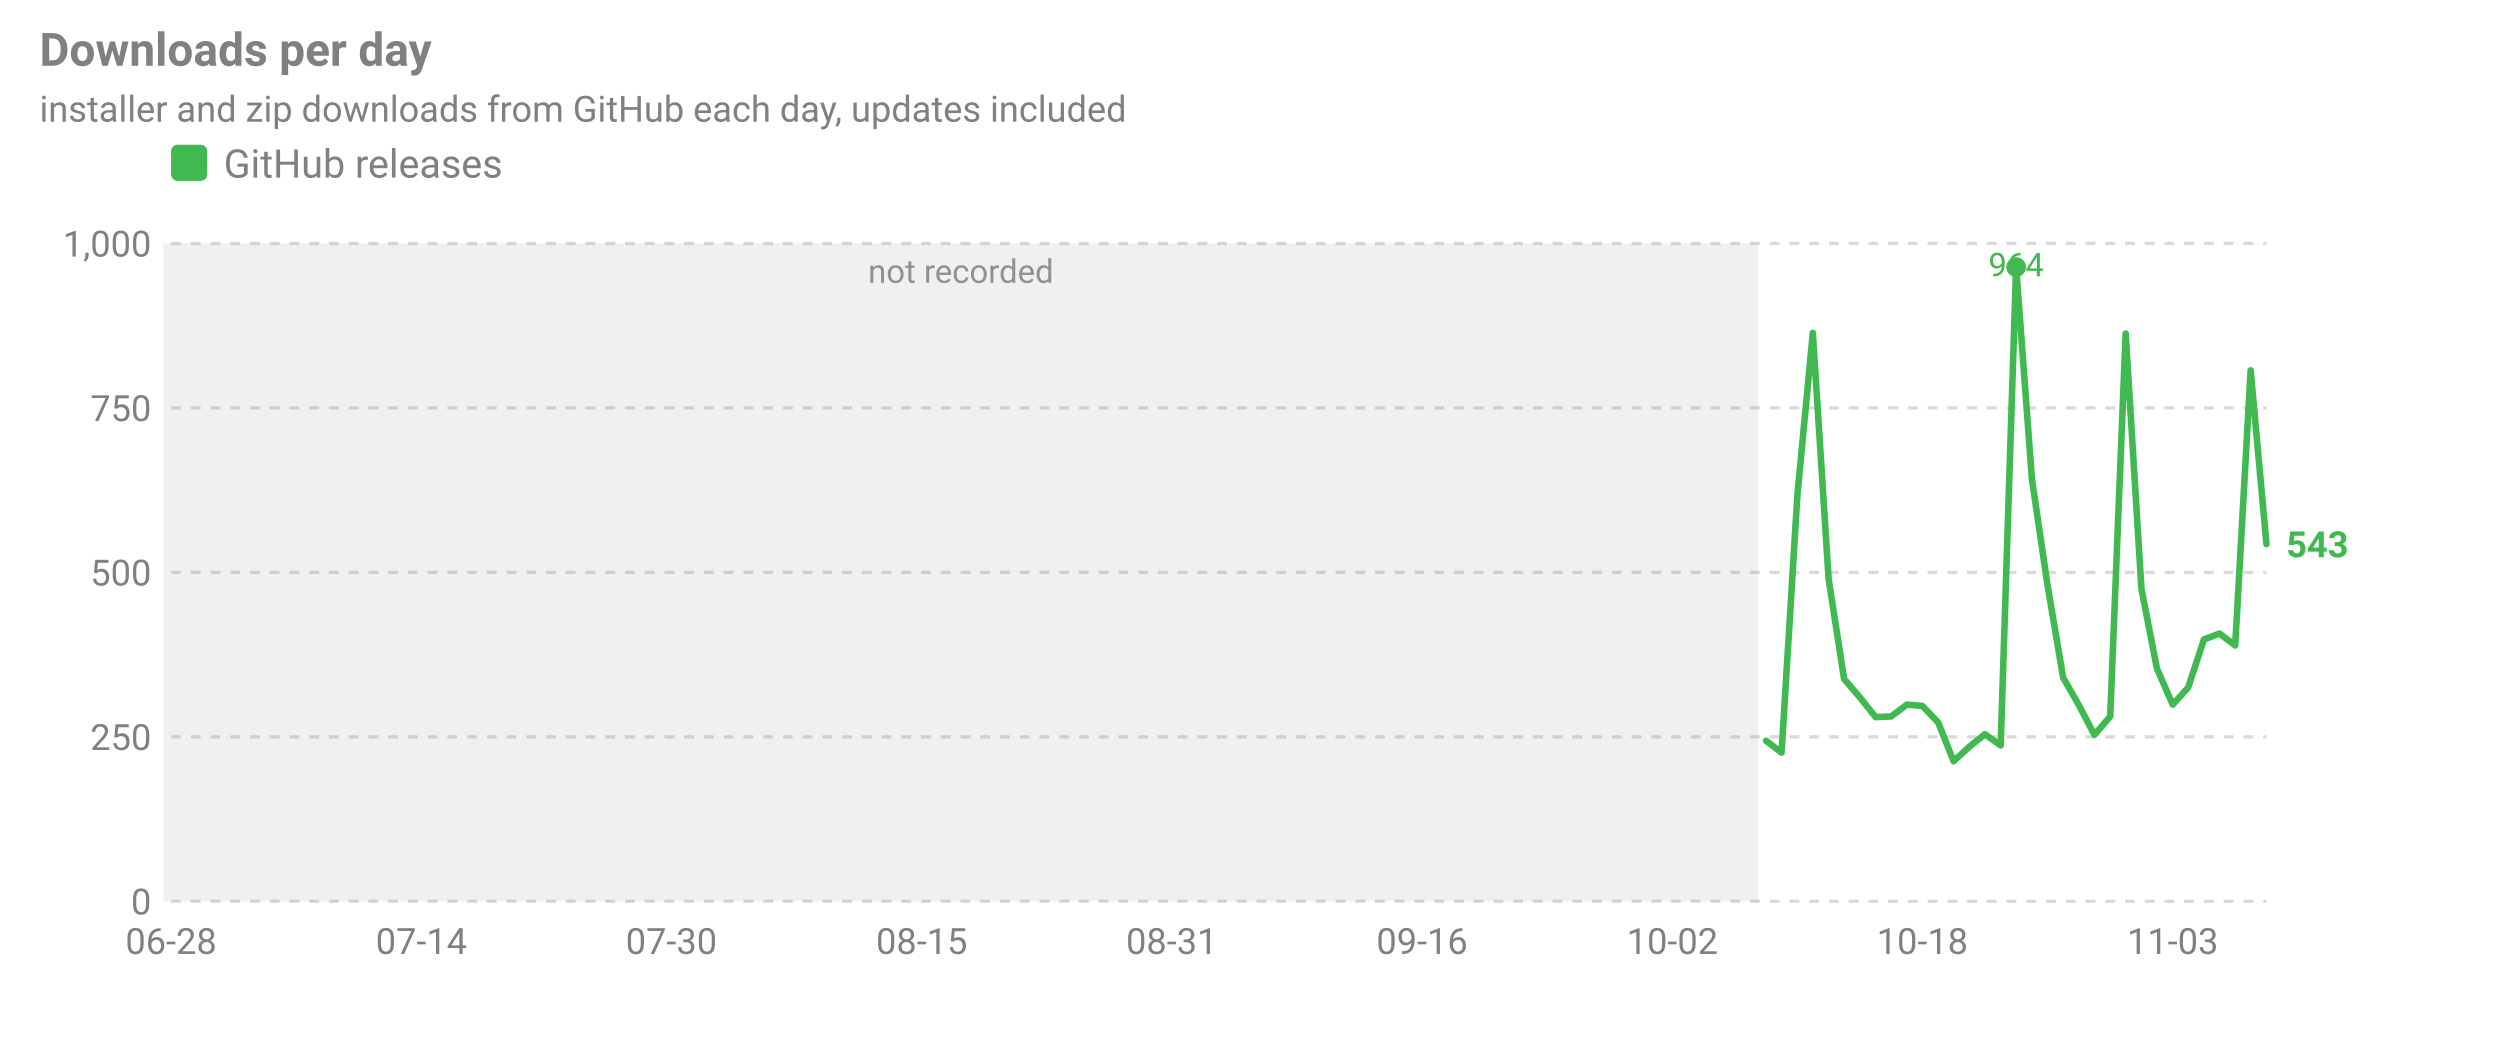
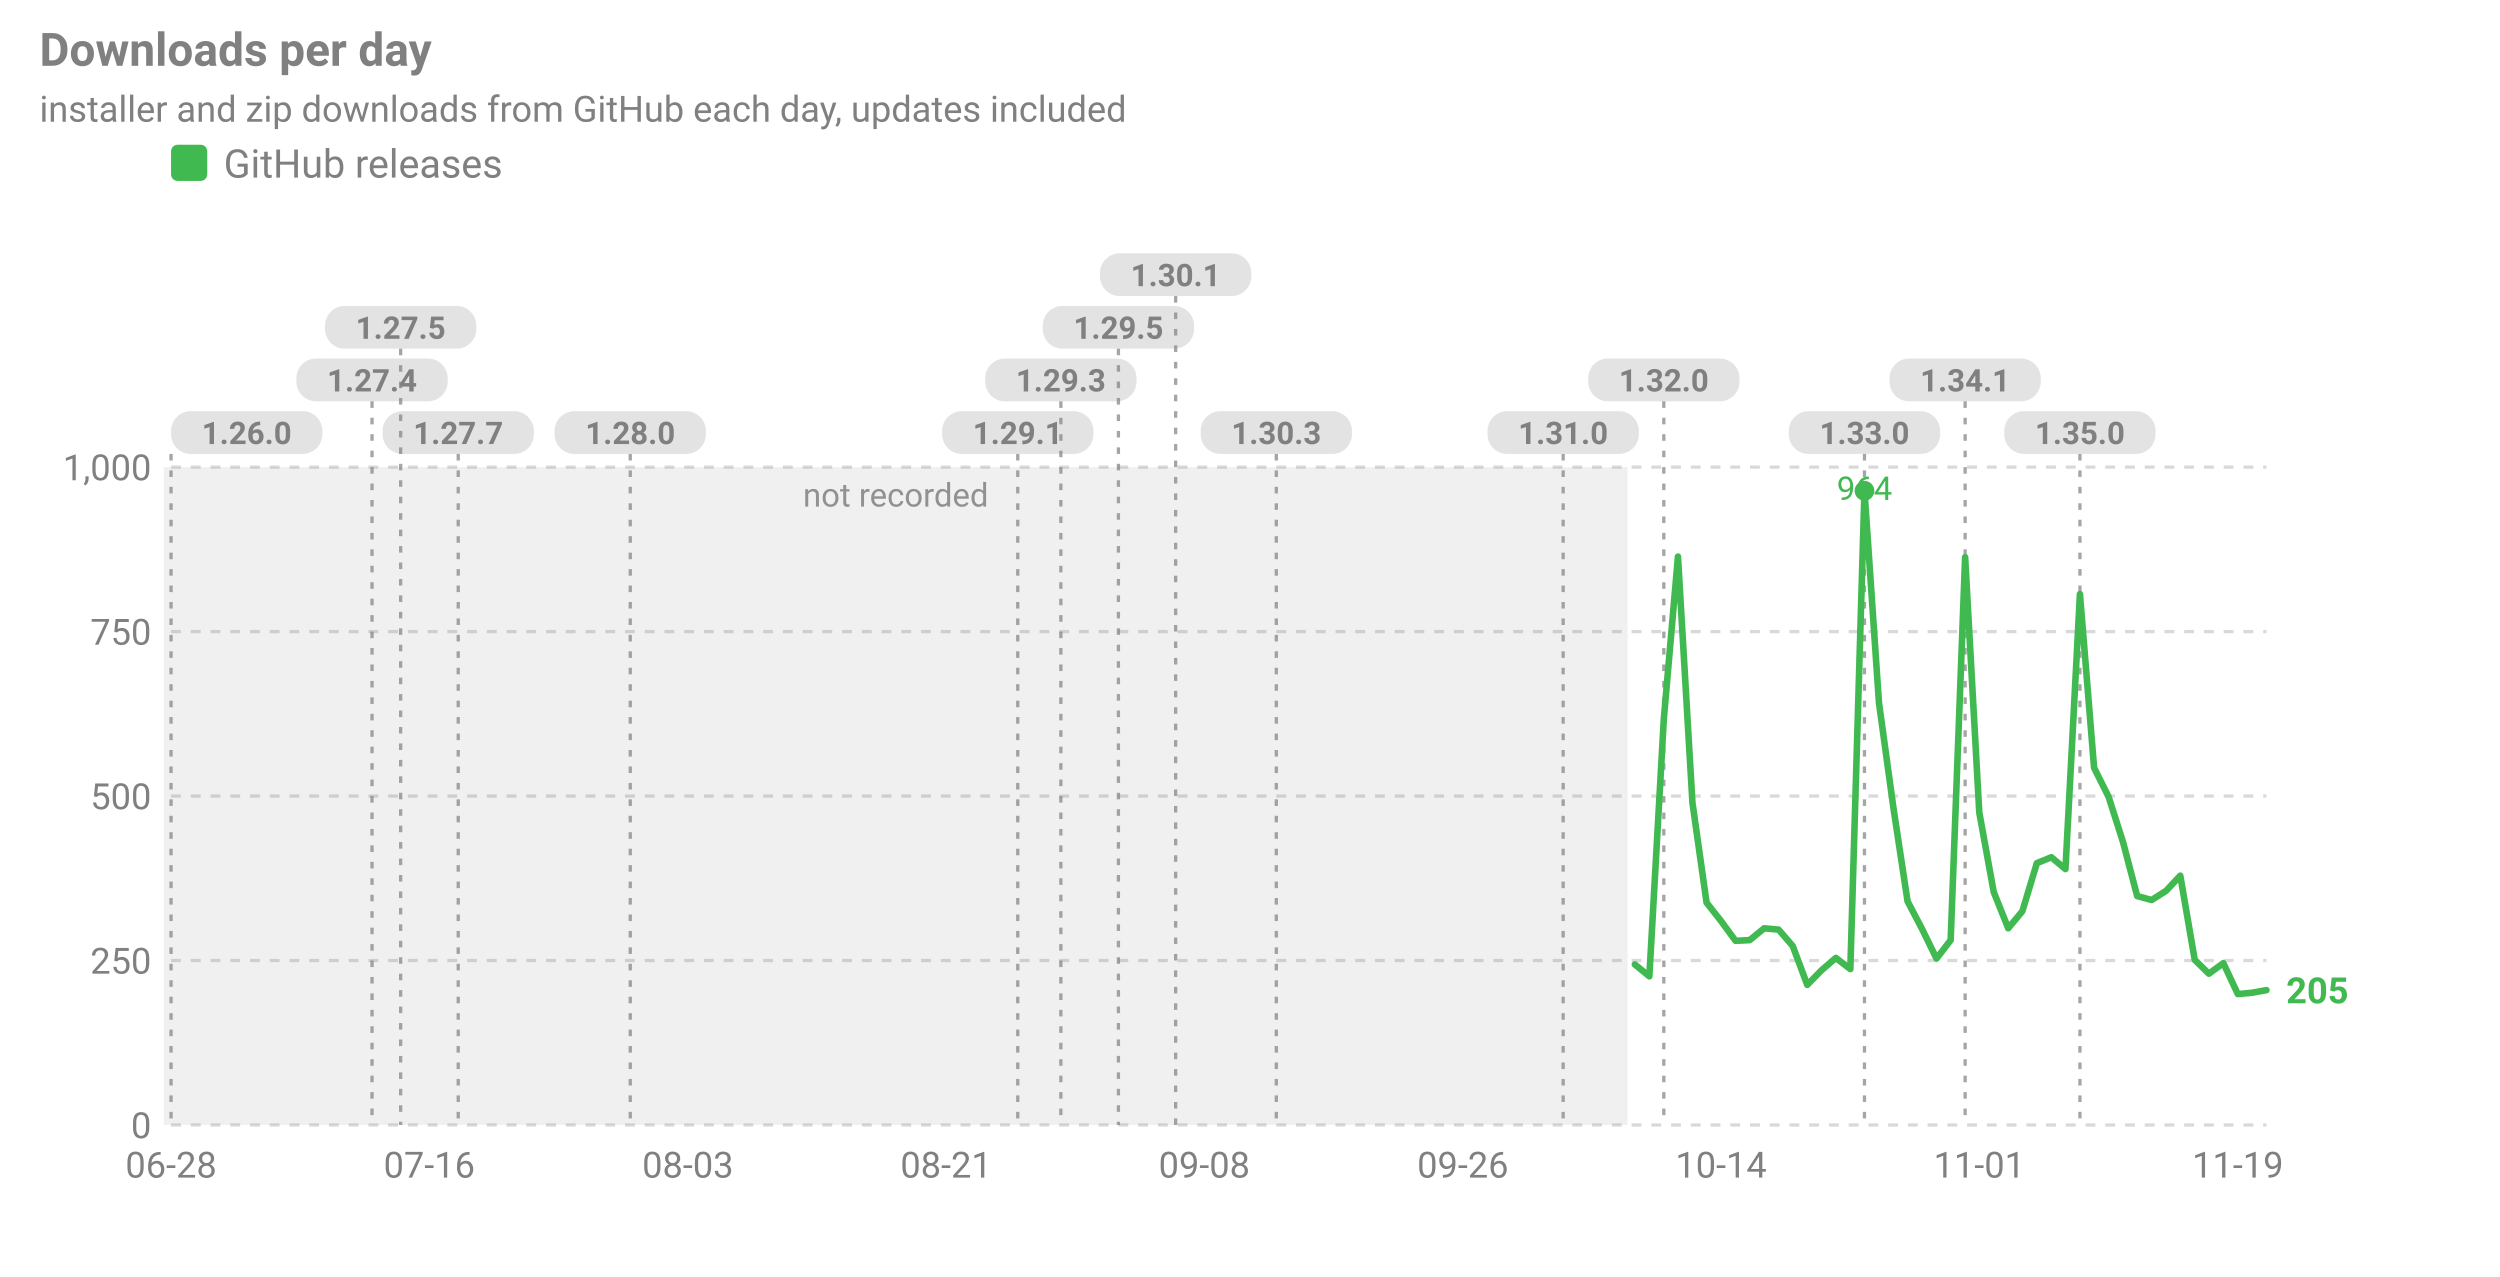
- <svg xmlns="http://www.w3.org/2000/svg" width="760" height="320" viewBox="0 0 760 320" role="img" aria-label="Downloads per day" data-chart="{&quot;bottom&quot;:274,&quot;labels&quot;:[&quot;06-28&quot;,&quot;06-29&quot;,&quot;06-30&quot;,&quot;07-01&quot;,&quot;07-02&quot;,&quot;07-03&quot;,&quot;07-04&quot;,&quot;07-05&quot;,&quot;07-06&quot;,&quot;07-07&quot;,&quot;07-08&quot;,&quot;07-09&quot;,&quot;07-10&quot;,&quot;07-11&quot;,&quot;07-12&quot;,&quot;07-13&quot;,&quot;07-14&quot;,&quot;07-15&quot;,&quot;07-16&quot;,&quot;07-17&quot;,&quot;07-18&quot;,&quot;07-19&quot;,&quot;07-20&quot;,&quot;07-21&quot;,&quot;07-22&quot;,&quot;07-23&quot;,&quot;07-24&quot;,&quot;07-25&quot;,&quot;07-26&quot;,&quot;07-27&quot;,&quot;07-28&quot;,&quot;07-29&quot;,&quot;07-30&quot;,&quot;07-31&quot;,&quot;08-01&quot;,&quot;08-02&quot;,&quot;08-03&quot;,&quot;08-04&quot;,&quot;08-05&quot;,&quot;08-06&quot;,&quot;08-07&quot;,&quot;08-08&quot;,&quot;08-09&quot;,&quot;08-10&quot;,&quot;08-11&quot;,&quot;08-12&quot;,&quot;08-13&quot;,&quot;08-14&quot;,&quot;08-15&quot;,&quot;08-16&quot;,&quot;08-17&quot;,&quot;08-18&quot;,&quot;08-19&quot;,&quot;08-20&quot;,&quot;08-21&quot;,&quot;08-22&quot;,&quot;08-23&quot;,&quot;08-24&quot;,&quot;08-25&quot;,&quot;08-26&quot;,&quot;08-27&quot;,&quot;08-28&quot;,&quot;08-29&quot;,&quot;08-30&quot;,&quot;08-31&quot;,&quot;09-01&quot;,&quot;09-02&quot;,&quot;09-03&quot;,&quot;09-04&quot;,&quot;09-05&quot;,&quot;09-06&quot;,&quot;09-07&quot;,&quot;09-08&quot;,&quot;09-09&quot;,&quot;09-10&quot;,&quot;09-11&quot;,&quot;09-12&quot;,&quot;09-13&quot;,&quot;09-14&quot;,&quot;09-15&quot;,&quot;09-16&quot;,&quot;09-17&quot;,&quot;09-18&quot;,&quot;09-19&quot;,&quot;09-20&quot;,&quot;09-21&quot;,&quot;09-22&quot;,&quot;09-23&quot;,&quot;09-24&quot;,&quot;09-25&quot;,&quot;09-26&quot;,&quot;09-27&quot;,&quot;09-28&quot;,&quot;09-29&quot;,&quot;09-30&quot;,&quot;10-01&quot;,&quot;10-02&quot;,&quot;10-03&quot;,&quot;10-04&quot;,&quot;10-05&quot;,&quot;10-06&quot;,&quot;10-07&quot;,&quot;10-08&quot;,&quot;10-09&quot;,&quot;10-10&quot;,&quot;10-11&quot;,&quot;10-12&quot;,&quot;10-13&quot;,&quot;10-14&quot;,&quot;10-15&quot;,&quot;10-16&quot;,&quot;10-17&quot;,&quot;10-18&quot;,&quot;10-19&quot;,&quot;10-20&quot;,&quot;10-21&quot;,&quot;10-22&quot;,&quot;10-23&quot;,&quot;10-24&quot;,&quot;10-25&quot;,&quot;10-26&quot;,&quot;10-27&quot;,&quot;10-28&quot;,&quot;10-29&quot;,&quot;10-30&quot;,&quot;10-31&quot;,&quot;11-01&quot;,&quot;11-02&quot;,&quot;11-03&quot;,&quot;11-04&quot;,&quot;11-05&quot;,&quot;11-06&quot;,&quot;11-07&quot;,&quot;11-08&quot;,&quot;11-09&quot;],&quot;series&quot;:[{&quot;color&quot;:&quot;#3fb950&quot;,&quot;name&quot;:&quot;GitHub releases&quot;,&quot;values&quot;:[null,null,null,null,null,null,null,null,null,null,null,null,null,null,null,null,null,null,null,null,null,null,null,null,null,null,null,null,null,null,null,null,null,null,null,null,null,null,null,null,null,null,null,null,null,null,null,null,null,null,null,null,null,null,null,null,null,null,null,null,null,null,null,null,null,null,null,null,null,null,null,null,null,null,null,null,null,null,null,null,null,null,null,null,null,null,null,null,null,null,null,null,null,null,null,null,null,null,null,null,null,null,&quot;244&quot;,&quot;226&quot;,&quot;617&quot;,&quot;864&quot;,&quot;490&quot;,&quot;338&quot;,&quot;310&quot;,&quot;280&quot;,&quot;281&quot;,&quot;299&quot;,&quot;297&quot;,&quot;272&quot;,&quot;213&quot;,&quot;235&quot;,&quot;254&quot;,&quot;237&quot;,&quot;964&quot;,&quot;642&quot;,&quot;482&quot;,&quot;340&quot;,&quot;298&quot;,&quot;253&quot;,&quot;281&quot;,&quot;863&quot;,&quot;475&quot;,&quot;354&quot;,&quot;299&quot;,&quot;325&quot;,&quot;398&quot;,&quot;407&quot;,&quot;389&quot;,&quot;807&quot;,&quot;543&quot;],&quot;y&quot;:[null,null,null,null,null,null,null,null,null,null,null,null,null,null,null,null,null,null,null,null,null,null,null,null,null,null,null,null,null,null,null,null,null,null,null,null,null,null,null,null,null,null,null,null,null,null,null,null,null,null,null,null,null,null,null,null,null,null,null,null,null,null,null,null,null,null,null,null,null,null,null,null,null,null,null,null,null,null,null,null,null,null,null,null,null,null,null,null,null,null,null,null,null,null,null,null,null,null,null,null,null,null,225.2,228.8,150.6,101.2,176.0,206.4,212.0,218.0,217.8,214.2,214.6,219.6,231.4,227.0,223.2,226.6,81.2,145.6,177.6,206.0,214.4,223.4,217.8,101.4,179.0,203.2,214.2,209.0,194.4,192.6,196.2,112.6,165.4]}],&quot;top&quot;:74,&quot;type&quot;:&quot;lines&quot;,&quot;x&quot;:[52.0,56.8,61.5,66.3,71.0,75.8,80.5,85.3,90.0,94.8,99.5,104.3,109.0,113.8,118.6,123.3,128.1,132.8,137.6,142.3,147.1,151.8,156.6,161.3,166.1,170.8,175.6,180.4,185.1,189.9,194.6,199.4,204.1,208.9,213.6,218.4,223.1,227.9,232.6,237.4,242.1,246.9,251.7,256.4,261.2,265.9,270.7,275.4,280.2,284.9,289.7,294.4,299.2,303.9,308.7,313.5,318.2,323.0,327.7,332.5,337.2,342.0,346.7,351.5,356.2,361.0,365.7,370.5,375.3,380.0,384.8,389.5,394.3,399.0,403.8,408.5,413.3,418.0,422.8,427.5,432.3,437.1,441.8,446.6,451.3,456.1,460.8,465.6,470.3,475.1,479.8,484.6,489.3,494.1,498.9,503.6,508.4,513.1,517.9,522.6,527.4,532.1,536.9,541.6,546.4,551.1,555.9,560.6,565.4,570.2,574.9,579.7,584.4,589.2,593.9,598.7,603.4,608.2,612.9,617.7,622.4,627.2,632.0,636.7,641.5,646.2,651.0,655.7,660.5,665.2,670.0,674.7,679.5,684.2,689.0]}">
+ <svg xmlns="http://www.w3.org/2000/svg" width="760" height="388" viewBox="0 0 760 388" role="img" aria-label="Downloads per day" data-chart="{&quot;bottom&quot;:342,&quot;labels&quot;:[&quot;06-28&quot;,&quot;06-29&quot;,&quot;06-30&quot;,&quot;07-01&quot;,&quot;07-02&quot;,&quot;07-03&quot;,&quot;07-04&quot;,&quot;07-05&quot;,&quot;07-06&quot;,&quot;07-07&quot;,&quot;07-08&quot;,&quot;07-09&quot;,&quot;07-10&quot;,&quot;07-11&quot;,&quot;07-12&quot;,&quot;07-13&quot;,&quot;07-14&quot;,&quot;07-15&quot;,&quot;07-16&quot;,&quot;07-17&quot;,&quot;07-18&quot;,&quot;07-19&quot;,&quot;07-20&quot;,&quot;07-21&quot;,&quot;07-22&quot;,&quot;07-23&quot;,&quot;07-24&quot;,&quot;07-25&quot;,&quot;07-26&quot;,&quot;07-27&quot;,&quot;07-28&quot;,&quot;07-29&quot;,&quot;07-30&quot;,&quot;07-31&quot;,&quot;08-01&quot;,&quot;08-02&quot;,&quot;08-03&quot;,&quot;08-04&quot;,&quot;08-05&quot;,&quot;08-06&quot;,&quot;08-07&quot;,&quot;08-08&quot;,&quot;08-09&quot;,&quot;08-10&quot;,&quot;08-11&quot;,&quot;08-12&quot;,&quot;08-13&quot;,&quot;08-14&quot;,&quot;08-15&quot;,&quot;08-16&quot;,&quot;08-17&quot;,&quot;08-18&quot;,&quot;08-19&quot;,&quot;08-20&quot;,&quot;08-21&quot;,&quot;08-22&quot;,&quot;08-23&quot;,&quot;08-24&quot;,&quot;08-25&quot;,&quot;08-26&quot;,&quot;08-27&quot;,&quot;08-28&quot;,&quot;08-29&quot;,&quot;08-30&quot;,&quot;08-31&quot;,&quot;09-01&quot;,&quot;09-02&quot;,&quot;09-03&quot;,&quot;09-04&quot;,&quot;09-05&quot;,&quot;09-06&quot;,&quot;09-07&quot;,&quot;09-08&quot;,&quot;09-09&quot;,&quot;09-10&quot;,&quot;09-11&quot;,&quot;09-12&quot;,&quot;09-13&quot;,&quot;09-14&quot;,&quot;09-15&quot;,&quot;09-16&quot;,&quot;09-17&quot;,&quot;09-18&quot;,&quot;09-19&quot;,&quot;09-20&quot;,&quot;09-21&quot;,&quot;09-22&quot;,&quot;09-23&quot;,&quot;09-24&quot;,&quot;09-25&quot;,&quot;09-26&quot;,&quot;09-27&quot;,&quot;09-28&quot;,&quot;09-29&quot;,&quot;09-30&quot;,&quot;10-01&quot;,&quot;10-02&quot;,&quot;10-03&quot;,&quot;10-04&quot;,&quot;10-05&quot;,&quot;10-06&quot;,&quot;10-07&quot;,&quot;10-08&quot;,&quot;10-09&quot;,&quot;10-10&quot;,&quot;10-11&quot;,&quot;10-12&quot;,&quot;10-13&quot;,&quot;10-14&quot;,&quot;10-15&quot;,&quot;10-16&quot;,&quot;10-17&quot;,&quot;10-18&quot;,&quot;10-19&quot;,&quot;10-20&quot;,&quot;10-21&quot;,&quot;10-22&quot;,&quot;10-23&quot;,&quot;10-24&quot;,&quot;10-25&quot;,&quot;10-26&quot;,&quot;10-27&quot;,&quot;10-28&quot;,&quot;10-29&quot;,&quot;10-30&quot;,&quot;10-31&quot;,&quot;11-01&quot;,&quot;11-02&quot;,&quot;11-03&quot;,&quot;11-04&quot;,&quot;11-05&quot;,&quot;11-06&quot;,&quot;11-07&quot;,&quot;11-08&quot;,&quot;11-09&quot;,&quot;11-10&quot;,&quot;11-11&quot;,&quot;11-12&quot;,&quot;11-13&quot;,&quot;11-14&quot;,&quot;11-15&quot;,&quot;11-16&quot;,&quot;11-17&quot;,&quot;11-18&quot;,&quot;11-19&quot;,&quot;11-20&quot;,&quot;11-21&quot;],&quot;series&quot;:[{&quot;color&quot;:&quot;#3fb950&quot;,&quot;name&quot;:&quot;GitHub releases&quot;,&quot;values&quot;:[null,null,null,null,null,null,null,null,null,null,null,null,null,null,null,null,null,null,null,null,null,null,null,null,null,null,null,null,null,null,null,null,null,null,null,null,null,null,null,null,null,null,null,null,null,null,null,null,null,null,null,null,null,null,null,null,null,null,null,null,null,null,null,null,null,null,null,null,null,null,null,null,null,null,null,null,null,null,null,null,null,null,null,null,null,null,null,null,null,null,null,null,null,null,null,null,null,null,null,null,null,null,&quot;244&quot;,&quot;226&quot;,&quot;617&quot;,&quot;864&quot;,&quot;490&quot;,&quot;338&quot;,&quot;310&quot;,&quot;280&quot;,&quot;281&quot;,&quot;299&quot;,&quot;297&quot;,&quot;272&quot;,&quot;213&quot;,&quot;235&quot;,&quot;254&quot;,&quot;237&quot;,&quot;964&quot;,&quot;642&quot;,&quot;482&quot;,&quot;340&quot;,&quot;298&quot;,&quot;253&quot;,&quot;281&quot;,&quot;863&quot;,&quot;475&quot;,&quot;354&quot;,&quot;299&quot;,&quot;325&quot;,&quot;398&quot;,&quot;407&quot;,&quot;389&quot;,&quot;807&quot;,&quot;543&quot;,&quot;499&quot;,&quot;430&quot;,&quot;348&quot;,&quot;342&quot;,&quot;356&quot;,&quot;379&quot;,&quot;251&quot;,&quot;230&quot;,&quot;246&quot;,&quot;199&quot;,&quot;201&quot;,&quot;205&quot;],&quot;y&quot;:[null,null,null,null,null,null,null,null,null,null,null,null,null,null,null,null,null,null,null,null,null,null,null,null,null,null,null,null,null,null,null,null,null,null,null,null,null,null,null,null,null,null,null,null,null,null,null,null,null,null,null,null,null,null,null,null,null,null,null,null,null,null,null,null,null,null,null,null,null,null,null,null,null,null,null,null,null,null,null,null,null,null,null,null,null,null,null,null,null,null,null,null,null,null,null,null,null,null,null,null,null,null,293.2,296.8,218.6,169.2,244.0,274.4,280.0,286.0,285.8,282.2,282.6,287.6,299.4,295.0,291.2,294.6,149.2,213.6,245.6,274.0,282.4,291.4,285.8,169.4,247.0,271.2,282.2,277.0,262.4,260.6,264.2,180.6,233.4,242.2,256.0,272.4,273.6,270.8,266.2,291.8,296.0,292.8,302.2,301.8,301.0]}],&quot;top&quot;:142,&quot;type&quot;:&quot;lines&quot;,&quot;x&quot;:[52.0,56.4,60.7,65.1,69.5,73.8,78.2,82.5,86.9,91.3,95.6,100.0,104.4,108.7,113.1,117.4,121.8,126.2,130.5,134.9,139.3,143.6,148.0,152.3,156.7,161.1,165.4,169.8,174.2,178.5,182.9,187.3,191.6,196.0,200.3,204.7,209.1,213.4,217.8,222.2,226.5,230.9,235.2,239.6,244.0,248.3,252.7,257.1,261.4,265.8,270.2,274.5,278.9,283.2,287.6,292.0,296.3,300.7,305.1,309.4,313.8,318.1,322.5,326.9,331.2,335.6,340.0,344.3,348.7,353.0,357.4,361.8,366.1,370.5,374.9,379.2,383.6,388.0,392.3,396.7,401.0,405.4,409.8,414.1,418.5,422.9,427.2,431.6,435.9,440.3,444.7,449.0,453.4,457.8,462.1,466.5,470.8,475.2,479.6,483.9,488.3,492.7,497.0,501.4,505.8,510.1,514.5,518.8,523.2,527.6,531.9,536.3,540.7,545.0,549.4,553.7,558.1,562.5,566.8,571.2,575.6,579.9,584.3,588.7,593.0,597.4,601.7,606.1,610.5,614.8,619.2,623.6,627.9,632.3,636.6,641.0,645.4,649.7,654.1,658.5,662.8,667.2,671.5,675.9,680.3,684.6,689.0]}">
  <style>
  text{font-family:-apple-system,BlinkMacSystemFont,'Segoe UI',Roboto,Helvetica,Arial,sans-serif}
  .grid{stroke:#808080;stroke-opacity:.3;stroke-width:1}
  .axis{stroke:#808080;stroke-width:1}
  .lbl{fill:#808080;font-size:12px}
  .val{fill:#808080;font-size:12px;font-weight:600}
  .title{fill:#808080;font-size:14px;font-weight:700}
  .sub{fill:#808080;font-size:11px}
  .gap{fill:#808080;opacity:.12}
  .gaplbl{fill:#808080;font-size:10px;opacity:.85}
+   .mark{stroke:#808080;stroke-opacity:.7;stroke-width:1;stroke-dasharray:2 3}
+   .markbg{fill:#808080;fill-opacity:.22}
+   .marklbl{fill:#808080;font-size:9.5px;font-weight:600}
  .ico{fill:#808080}
  .t1{fill:#e3b341}
  .t2{fill:#d29922}
  .t3{fill:#b7860b}
  .t4{fill:#946f0f}
</style>
  <text x="12" y="20" class="title">Downloads per day</text>
  <text x="12" y="37" class="sub">installer and zip downloads from GitHub each day, updates included</text>
-   <rect x="49.6" y="74" width="484.9" height="200" class="gap" />
-   <text x="292.1" y="86" class="gaplbl" text-anchor="middle">not recorded</text>
-   <line x1="52" y1="274.0" x2="689" y2="274.0" class="grid" stroke-dasharray="3 3" />
-   <text x="46" y="278.0" class="sub" text-anchor="end">0</text>
-   <line x1="52" y1="224.0" x2="689" y2="224.0" class="grid" stroke-dasharray="3 3" />
-   <text x="46" y="228.0" class="sub" text-anchor="end">250</text>
-   <line x1="52" y1="174.0" x2="689" y2="174.0" class="grid" stroke-dasharray="3 3" />
-   <text x="46" y="178.0" class="sub" text-anchor="end">500</text>
-   <line x1="52" y1="124.0" x2="689" y2="124.0" class="grid" stroke-dasharray="3 3" />
-   <text x="46" y="128.0" class="sub" text-anchor="end">750</text>
-   <line x1="52" y1="74.0" x2="689" y2="74.0" class="grid" stroke-dasharray="3 3" />
-   <text x="46" y="78.0" class="sub" text-anchor="end">1,000</text>
-   <text x="52.0" y="290" class="sub" text-anchor="middle">06-28</text>
-   <text x="128.1" y="290" class="sub" text-anchor="middle">07-14</text>
-   <text x="204.1" y="290" class="sub" text-anchor="middle">07-30</text>
-   <text x="280.2" y="290" class="sub" text-anchor="middle">08-15</text>
-   <text x="356.2" y="290" class="sub" text-anchor="middle">08-31</text>
-   <text x="432.3" y="290" class="sub" text-anchor="middle">09-16</text>
-   <text x="508.4" y="290" class="sub" text-anchor="middle">10-02</text>
-   <text x="584.4" y="290" class="sub" text-anchor="middle">10-18</text>
-   <text x="660.5" y="290" class="sub" text-anchor="middle">11-03</text>
-   <polyline points="536.9,225.2 541.6,228.8 546.4,150.6 551.1,101.2 555.9,176.0 560.6,206.4 565.4,212.0 570.2,218.0 574.9,217.8 579.7,214.2 584.4,214.6 589.2,219.6 593.9,231.4 598.7,227.0 603.4,223.2 608.2,226.6 612.9,81.2 617.7,145.6 622.4,177.6 627.2,206.0 632.0,214.4 636.7,223.4 641.5,217.8 646.2,101.4 651.0,179.0 655.7,203.2 660.5,214.2 665.2,209.0 670.0,194.4 674.7,192.6 679.5,196.2 684.2,112.6 689.0,165.4" fill="none" stroke="#3fb950" stroke-width="2" stroke-linejoin="round" stroke-linecap="round" />
-   <text x="695.0" y="169.4" style="fill:#3fb950;font-size:11px;font-weight:600">543</text>
-   <circle cx="612.9" cy="81.2" r="3" fill="#3fb950" />
-   <text x="612.9" y="84.0" text-anchor="middle" style="fill:#3fb950;font-size:10px">964</text>
+   <rect x="49.8" y="142" width="445.0" height="200" class="gap" />
+   <text x="272.3" y="154" class="gaplbl" text-anchor="middle">not recorded</text>
+   <line x1="52.0" y1="138" x2="52.0" y2="342.0" class="mark" />
+   <rect x="52.0" y="125" width="46" height="13" rx="6" class="markbg" />
+   <text x="75.0" y="135" text-anchor="middle" class="marklbl">1.26.0</text>
+   <line x1="113.1" y1="122" x2="113.1" y2="342.0" class="mark" />
+   <rect x="90.1" y="109" width="46" height="13" rx="6" class="markbg" />
+   <text x="113.1" y="119" text-anchor="middle" class="marklbl">1.27.4</text>
+   <line x1="121.8" y1="106" x2="121.8" y2="342.0" class="mark" />
+   <rect x="98.8" y="93" width="46" height="13" rx="6" class="markbg" />
+   <text x="121.8" y="103" text-anchor="middle" class="marklbl">1.27.5</text>
+   <line x1="139.3" y1="138" x2="139.3" y2="342.0" class="mark" />
+   <rect x="116.3" y="125" width="46" height="13" rx="6" class="markbg" />
+   <text x="139.3" y="135" text-anchor="middle" class="marklbl">1.27.7</text>
+   <line x1="191.6" y1="138" x2="191.6" y2="342.0" class="mark" />
+   <rect x="168.6" y="125" width="46" height="13" rx="6" class="markbg" />
+   <text x="191.6" y="135" text-anchor="middle" class="marklbl">1.28.0</text>
+   <line x1="309.4" y1="138" x2="309.4" y2="342.0" class="mark" />
+   <rect x="286.4" y="125" width="46" height="13" rx="6" class="markbg" />
+   <text x="309.4" y="135" text-anchor="middle" class="marklbl">1.29.1</text>
+   <line x1="322.5" y1="122" x2="322.5" y2="342.0" class="mark" />
+   <rect x="299.5" y="109" width="46" height="13" rx="6" class="markbg" />
+   <text x="322.5" y="119" text-anchor="middle" class="marklbl">1.29.3</text>
+   <line x1="340.0" y1="106" x2="340.0" y2="342.0" class="mark" />
+   <rect x="317.0" y="93" width="46" height="13" rx="6" class="markbg" />
+   <text x="340.0" y="103" text-anchor="middle" class="marklbl">1.29.5</text>
+   <line x1="357.4" y1="90" x2="357.4" y2="342.0" class="mark" />
+   <rect x="334.4" y="77" width="46" height="13" rx="6" class="markbg" />
+   <text x="357.4" y="87" text-anchor="middle" class="marklbl">1.30.1</text>
+   <line x1="388.0" y1="138" x2="388.0" y2="342.0" class="mark" />
+   <rect x="365.0" y="125" width="46" height="13" rx="6" class="markbg" />
+   <text x="388.0" y="135" text-anchor="middle" class="marklbl">1.30.3</text>
+   <line x1="475.2" y1="138" x2="475.2" y2="342.0" class="mark" />
+   <rect x="452.2" y="125" width="46" height="13" rx="6" class="markbg" />
+   <text x="475.2" y="135" text-anchor="middle" class="marklbl">1.31.0</text>
+   <line x1="505.8" y1="122" x2="505.8" y2="342.0" class="mark" />
+   <rect x="482.8" y="109" width="46" height="13" rx="6" class="markbg" />
+   <text x="505.8" y="119" text-anchor="middle" class="marklbl">1.32.0</text>
+   <line x1="566.8" y1="138" x2="566.8" y2="342.0" class="mark" />
+   <rect x="543.8" y="125" width="46" height="13" rx="6" class="markbg" />
+   <text x="566.8" y="135" text-anchor="middle" class="marklbl">1.33.0</text>
+   <line x1="597.4" y1="122" x2="597.4" y2="342.0" class="mark" />
+   <rect x="574.4" y="109" width="46" height="13" rx="6" class="markbg" />
+   <text x="597.4" y="119" text-anchor="middle" class="marklbl">1.34.1</text>
+   <line x1="632.3" y1="138" x2="632.3" y2="342.0" class="mark" />
+   <rect x="609.3" y="125" width="46" height="13" rx="6" class="markbg" />
+   <text x="632.3" y="135" text-anchor="middle" class="marklbl">1.35.0</text>
+   <line x1="52" y1="342.0" x2="689" y2="342.0" class="grid" stroke-dasharray="3 3" />
+   <text x="46" y="346.0" class="sub" text-anchor="end">0</text>
+   <line x1="52" y1="292.0" x2="689" y2="292.0" class="grid" stroke-dasharray="3 3" />
+   <text x="46" y="296.0" class="sub" text-anchor="end">250</text>
+   <line x1="52" y1="242.0" x2="689" y2="242.0" class="grid" stroke-dasharray="3 3" />
+   <text x="46" y="246.0" class="sub" text-anchor="end">500</text>
+   <line x1="52" y1="192.0" x2="689" y2="192.0" class="grid" stroke-dasharray="3 3" />
+   <text x="46" y="196.0" class="sub" text-anchor="end">750</text>
+   <line x1="52" y1="142.0" x2="689" y2="142.0" class="grid" stroke-dasharray="3 3" />
+   <text x="46" y="146.0" class="sub" text-anchor="end">1,000</text>
+   <text x="52.0" y="358" class="sub" text-anchor="middle">06-28</text>
+   <text x="130.5" y="358" class="sub" text-anchor="middle">07-16</text>
+   <text x="209.1" y="358" class="sub" text-anchor="middle">08-03</text>
+   <text x="287.6" y="358" class="sub" text-anchor="middle">08-21</text>
+   <text x="366.1" y="358" class="sub" text-anchor="middle">09-08</text>
+   <text x="444.7" y="358" class="sub" text-anchor="middle">09-26</text>
+   <text x="523.2" y="358" class="sub" text-anchor="middle">10-14</text>
+   <text x="601.7" y="358" class="sub" text-anchor="middle">11-01</text>
+   <text x="680.3" y="358" class="sub" text-anchor="middle">11-19</text>
+   <polyline points="497.0,293.2 501.4,296.8 505.8,218.6 510.1,169.2 514.5,244.0 518.8,274.4 523.2,280.0 527.6,286.0 531.9,285.8 536.3,282.2 540.7,282.6 545.0,287.6 549.4,299.4 553.7,295.0 558.1,291.2 562.5,294.6 566.8,149.2 571.2,213.6 575.6,245.6 579.9,274.0 584.3,282.4 588.7,291.4 593.0,285.8 597.4,169.4 601.7,247.0 606.1,271.2 610.5,282.2 614.8,277.0 619.2,262.4 623.6,260.6 627.9,264.2 632.3,180.6 636.6,233.4 641.0,242.2 645.4,256.0 649.7,272.4 654.1,273.6 658.5,270.8 662.8,266.2 667.2,291.8 671.5,296.0 675.9,292.8 680.3,302.2 684.6,301.8 689.0,301.0" fill="none" stroke="#3fb950" stroke-width="2" stroke-linejoin="round" stroke-linecap="round" />
+   <text x="695.0" y="305.0" style="fill:#3fb950;font-size:11px;font-weight:600">205</text>
+   <circle cx="566.8" cy="149.2" r="3" fill="#3fb950" />
+   <text x="566.8" y="152.0" text-anchor="middle" style="fill:#3fb950;font-size:10px">964</text>
  <rect x="52" y="44" width="11" height="11" rx="2" fill="#3fb950" />
  <text x="68" y="54" class="lbl">GitHub releases</text>
</svg>
